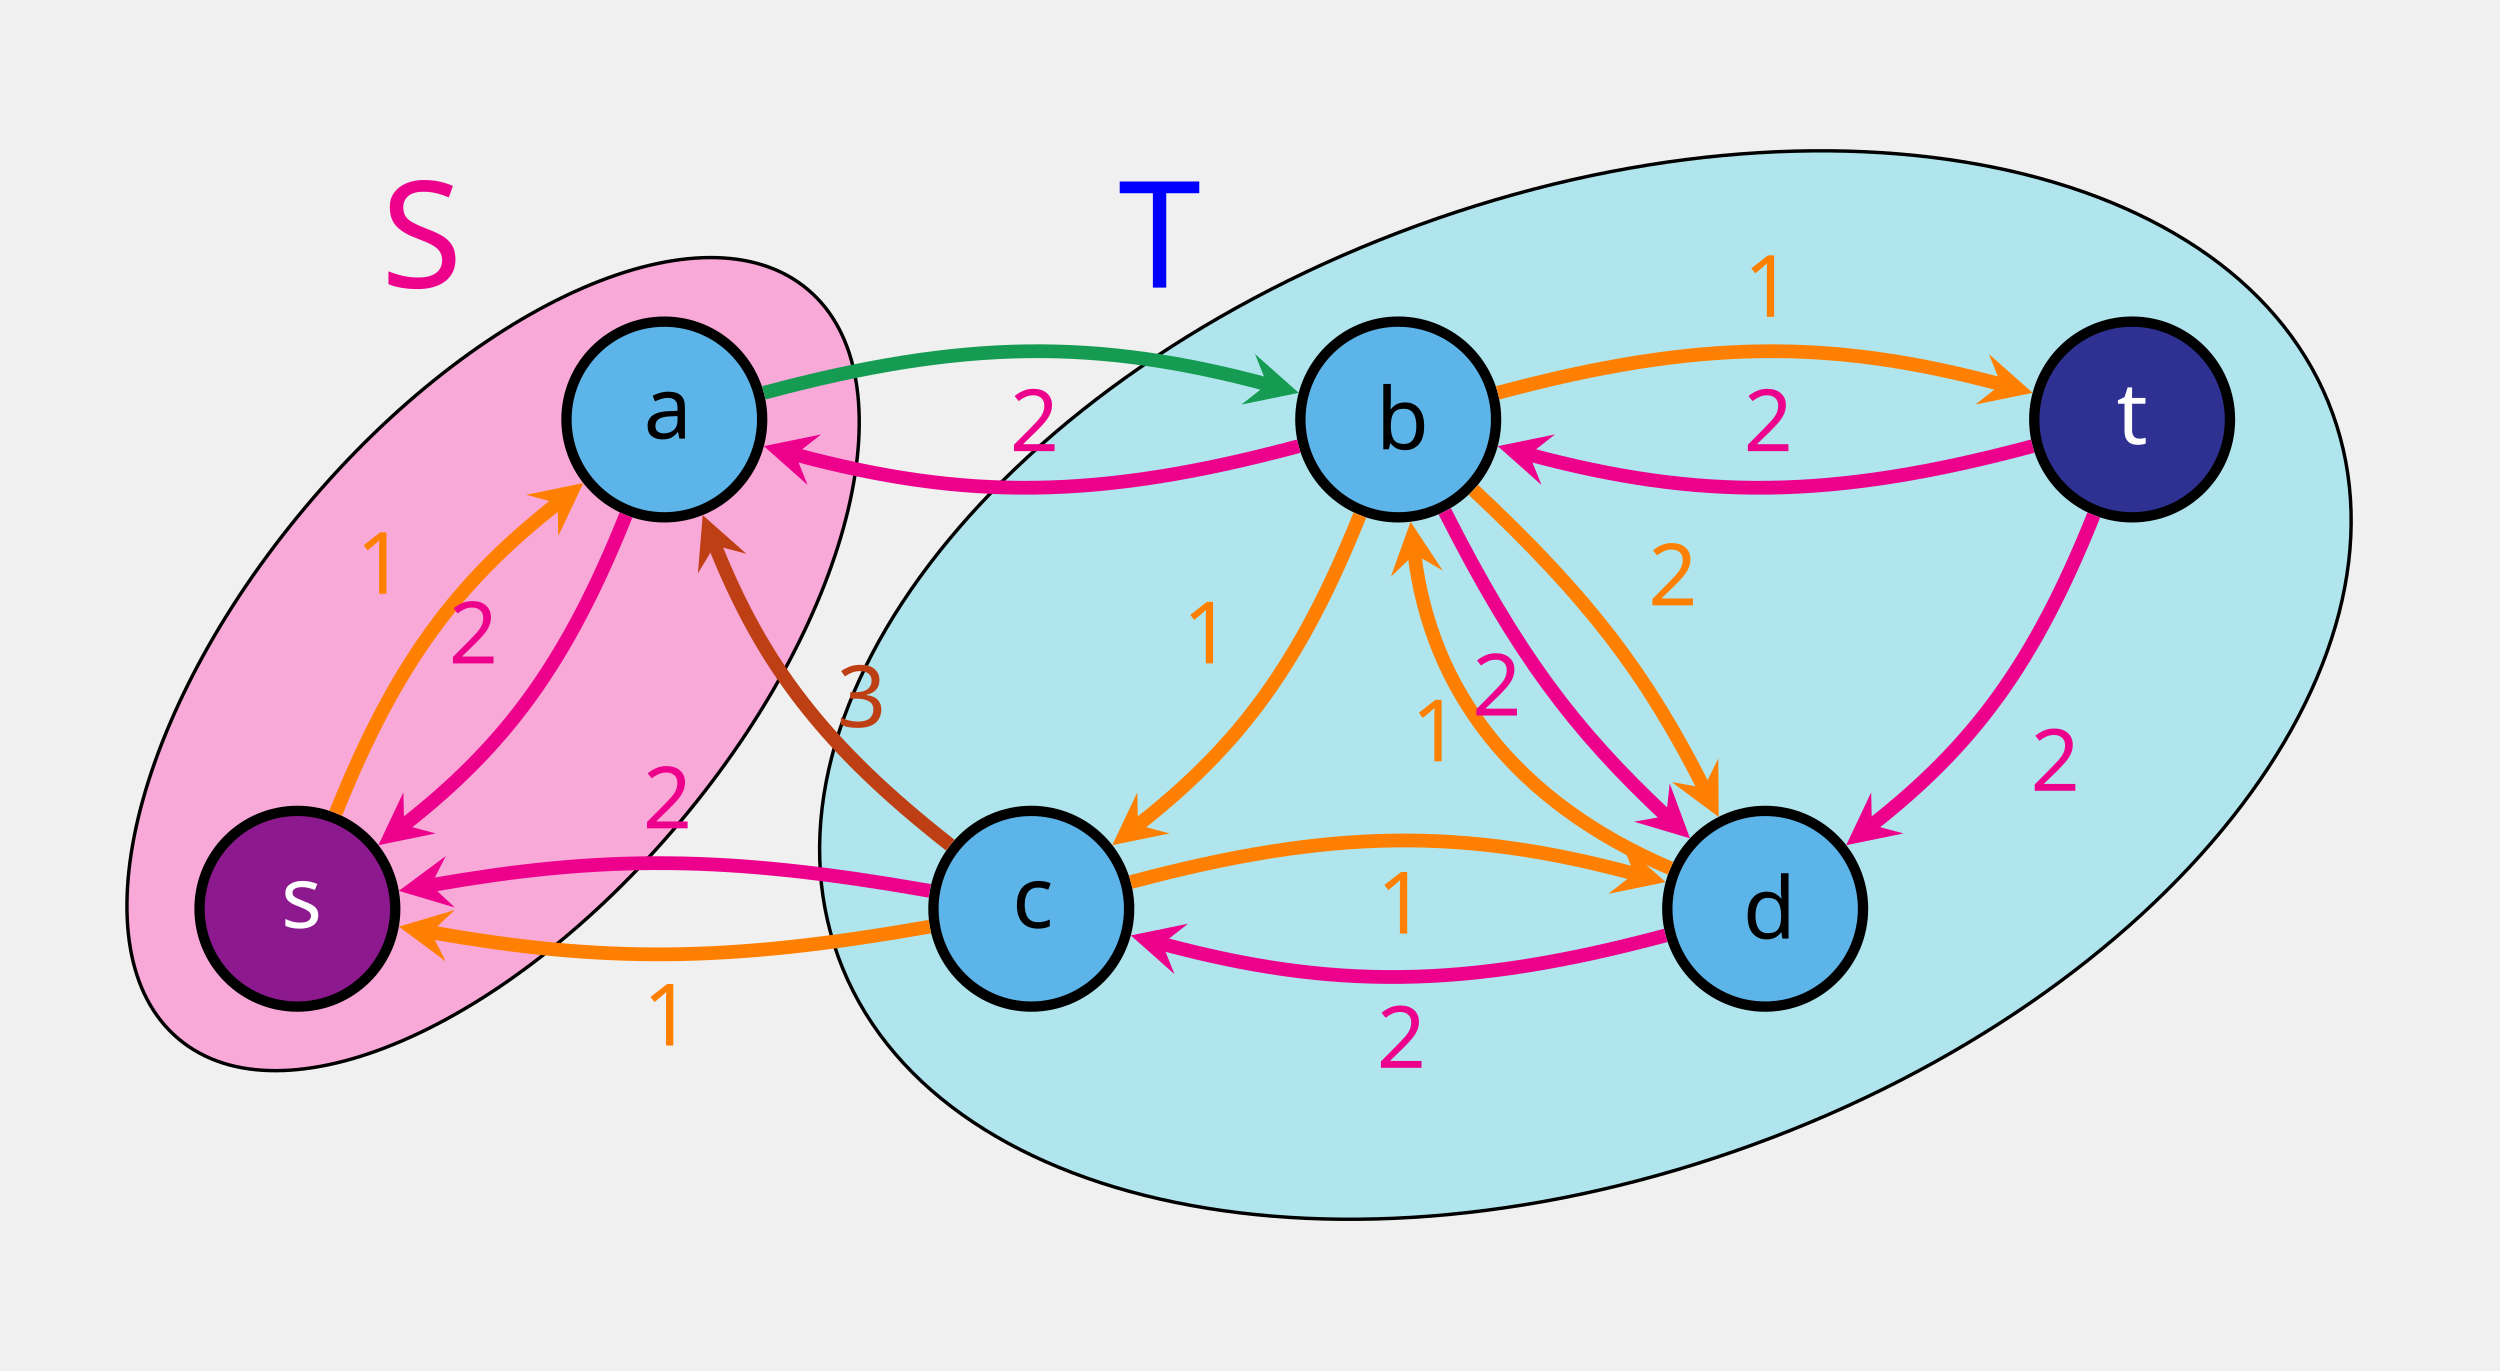
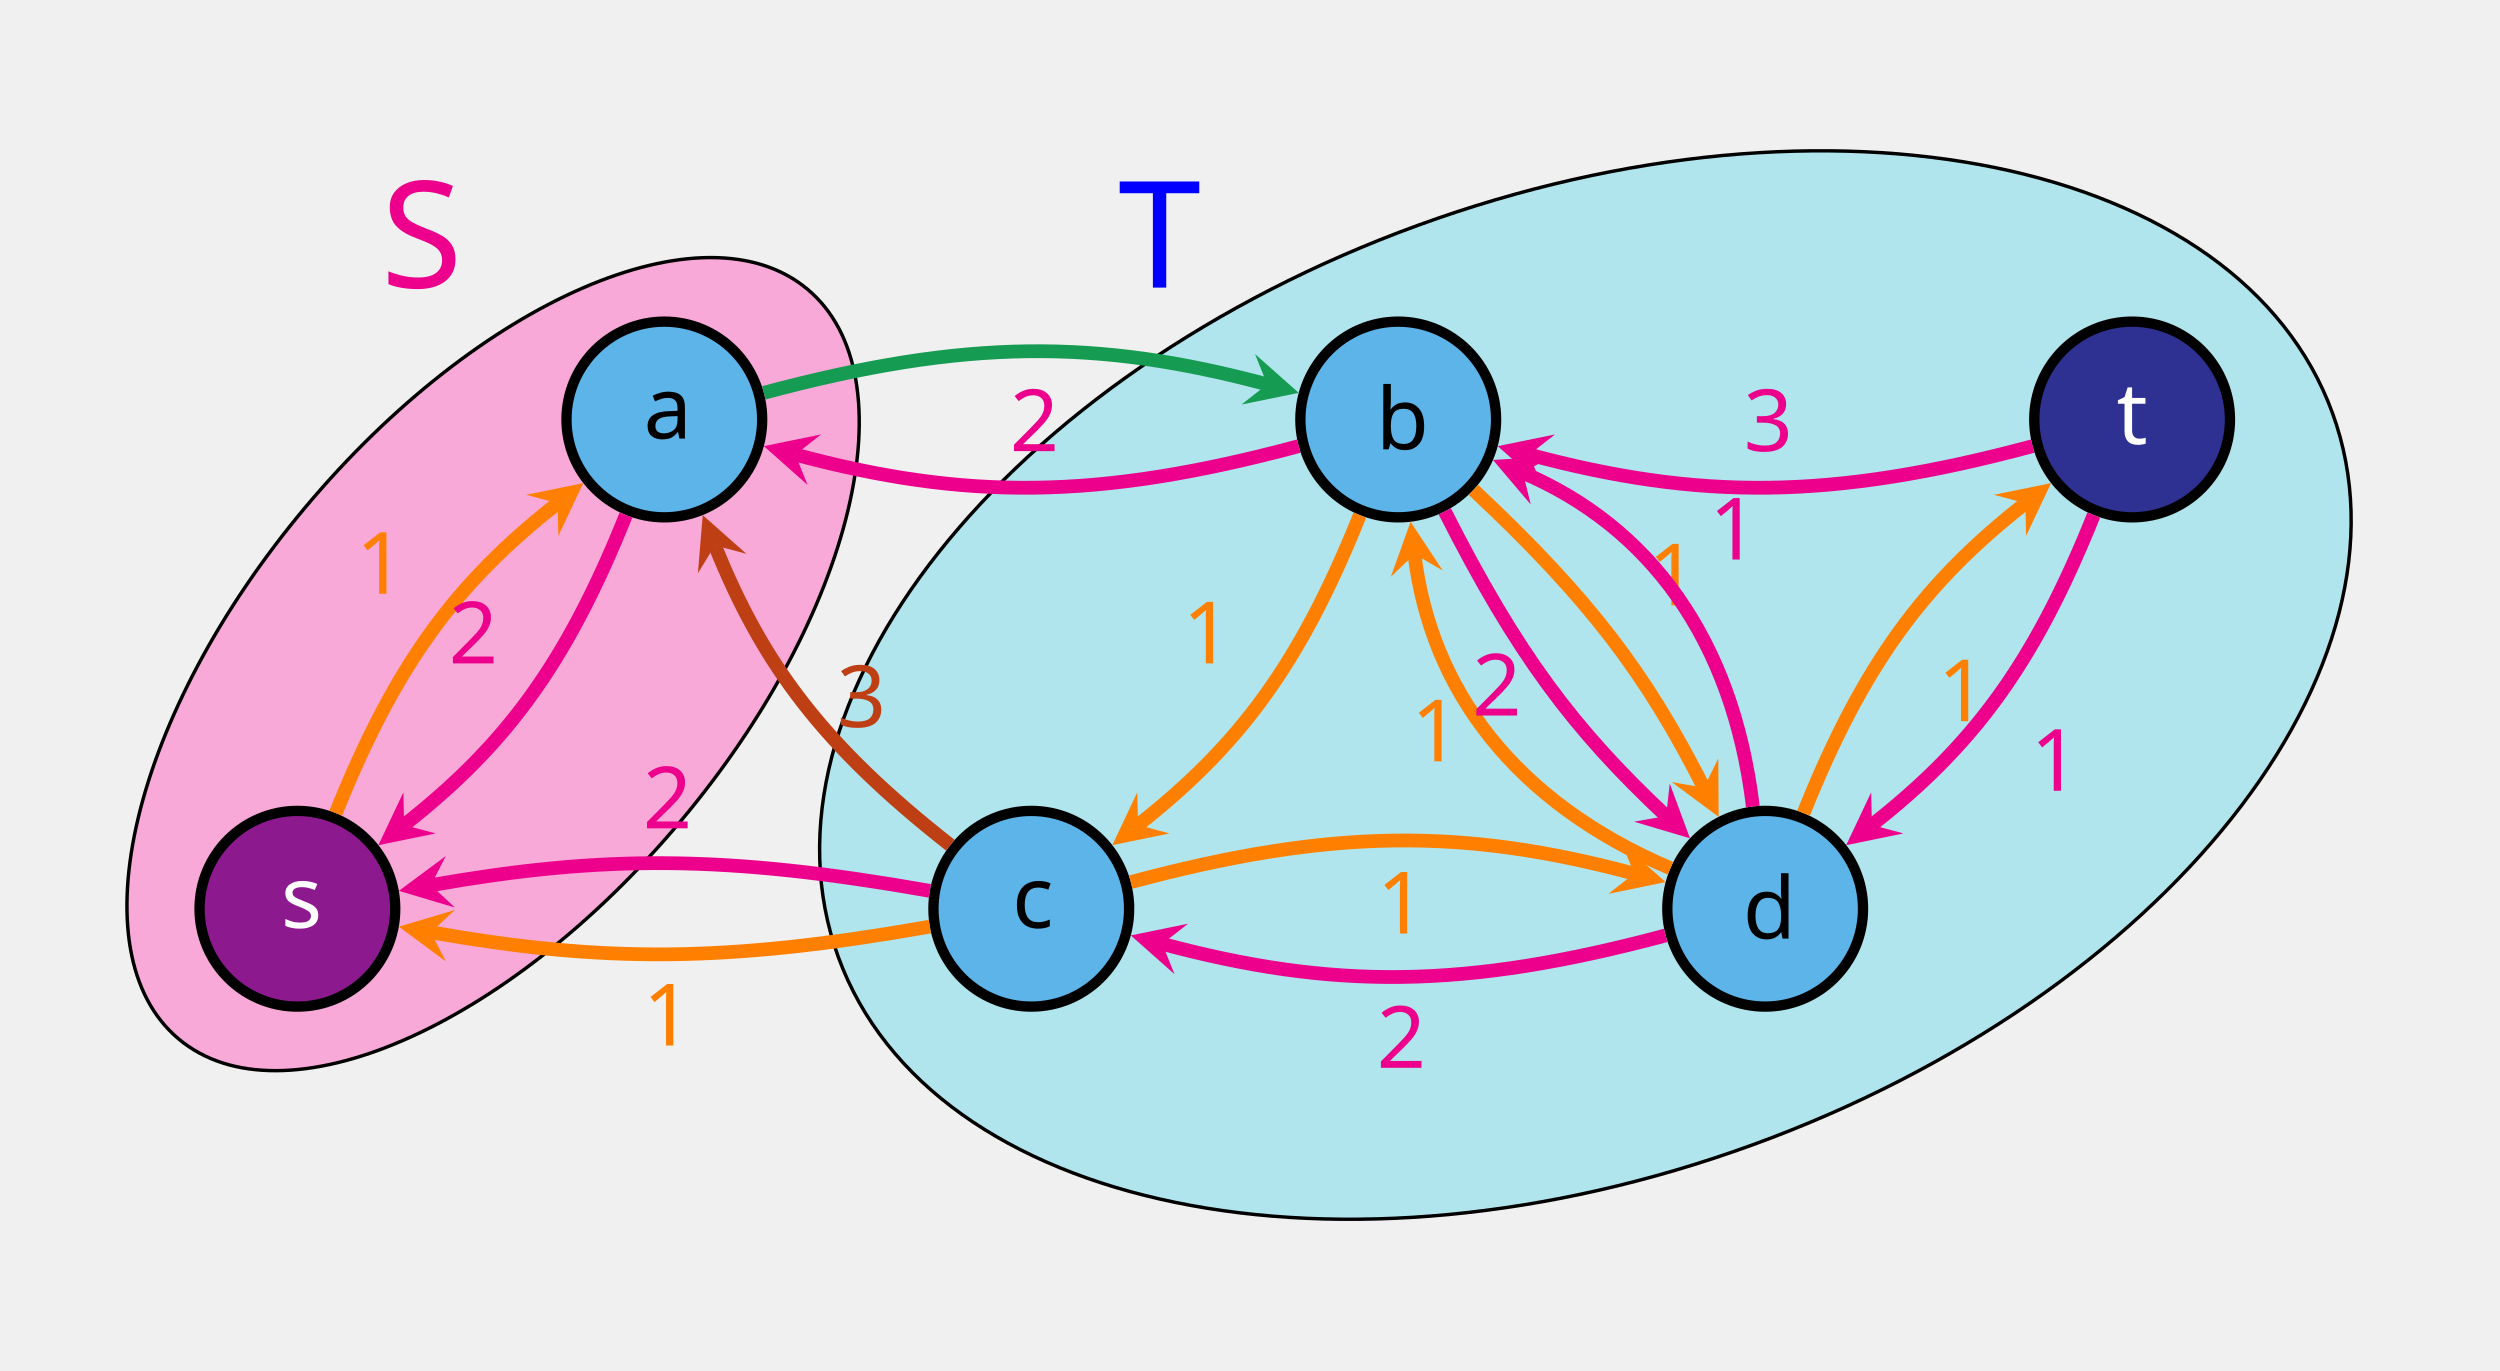
<svg xmlns="http://www.w3.org/2000/svg" version="1.1" id="svg2" width="386.252" height="211.679" viewBox="0 0 386.252 211.679">
  <defs id="defs6" />
  <g id="g8" transform="matrix(1.333333,0,0,-1.333333,0,211.6787)">
    <g id="g10" transform="translate(34.46,53.457)">
      <g id="g12">
        <g id="g14">
          <g id="g16">
            <path d="M 59.12,71.776 C 47.127,81.84 21.09,70.554 0.963,46.568 -19.164,22.582 -25.757,-5.019 -13.765,-15.083 -1.772,-25.146 24.265,-13.86 44.392,10.126 64.519,34.111 71.113,61.713 59.12,71.776 Z" style="fill:#f9a9d8;fill-opacity:1;fill-rule:nonzero;stroke:#000000;stroke-width:0.399;stroke-linecap:butt;stroke-linejoin:miter;stroke-miterlimit:10;stroke-dasharray:none;stroke-opacity:1" id="path18" />
          </g>
          <g id="g20">
            <path d="M 235.82,57.433 C 225.11,86.856 177.67,96.6 129.857,79.198 82.045,61.795 51.967,23.836 62.676,-5.587 c 10.709,-29.423 58.149,-39.168 105.962,-21.765 47.813,17.403 77.89,55.361 67.181,84.785 z" style="fill:#b0e5ed;fill-opacity:1;fill-rule:nonzero;stroke:#000000;stroke-width:0.399;stroke-linecap:butt;stroke-linejoin:miter;stroke-miterlimit:10;stroke-dasharray:none;stroke-opacity:1" id="path22" />
          </g>
          <g id="g24">
            <g id="g26" transform="translate(9.677,71.975)">
              <g id="g28">
                <g id="g30" transform="translate(-44.137,-125.432)">
                  <text xml:space="preserve" transform="matrix(1,0,0,-1,44.137,125.432)" style="font-variant:normal;font-weight:normal;font-size:17.215px;font-family:CMSS17;-inkscape-font-specification:CMSS17;writing-mode:lr-tb;fill:#ec008c;fill-opacity:1;fill-rule:nonzero;stroke:none" id="text34">
                    <tspan x="0" y="0" id="tspan32">S</tspan>
                  </text>
                  <g id="g36" transform="translate(44.137,125.432)" />
                </g>
              </g>
              <g id="g38" transform="translate(-9.677,-71.975)" />
            </g>
          </g>
          <g id="g40">
            <g id="g42" transform="translate(95.116,71.975)">
              <g id="g44">
                <g id="g46" transform="translate(-129.576,-125.432)">
                  <text xml:space="preserve" transform="matrix(1,0,0,-1,129.576,125.432)" style="font-variant:normal;font-weight:normal;font-size:17.215px;font-family:CMSS17;-inkscape-font-specification:CMSS17;writing-mode:lr-tb;fill:#0000ff;fill-opacity:1;fill-rule:nonzero;stroke:none" id="text50">
                    <tspan x="0" y="0" id="tspan48">T</tspan>
                  </text>
                  <g id="g52" transform="translate(129.576,125.432)" />
                </g>
              </g>
              <g id="g54" transform="translate(-95.116,-71.975)" />
            </g>
          </g>
          <g id="g56">
            <g id="g58">
              <path d="m 53.859,56.694 c 0,6.262 -5.076,11.339 -11.339,11.339 -6.262,0 -11.339,-5.076 -11.339,-11.339 0,-6.262 5.076,-11.339 11.339,-11.339 6.262,0 11.339,5.076 11.339,11.339 z" style="fill:#5cb4e8;fill-opacity:1;fill-rule:nonzero;stroke:#000000;stroke-width:1.196;stroke-linecap:butt;stroke-linejoin:miter;stroke-miterlimit:10;stroke-dasharray:none;stroke-opacity:1" id="path60" />
            </g>
            <g id="g62" transform="translate(40.126,54.479)">
              <g id="g64">
                <g id="g66" transform="translate(-74.586,-107.936)">
                  <text xml:space="preserve" transform="matrix(1,0,0,-1,74.586,107.936)" style="font-variant:normal;font-weight:normal;font-size:9.963px;font-family:CMSS10;-inkscape-font-specification:CMSS10;writing-mode:lr-tb;fill:#000000;fill-opacity:1;fill-rule:nonzero;stroke:none" id="text70">
                    <tspan x="0" y="0" id="tspan68">a</tspan>
                  </text>
                  <g id="g72" transform="translate(74.586,107.936)" />
                </g>
              </g>
              <g id="g74" transform="translate(-40.126,-54.479)" />
            </g>
          </g>
          <g id="g76">
            <g id="g78">
              <path d="m 138.899,56.694 c 0,6.262 -5.076,11.339 -11.339,11.339 -6.262,0 -11.339,-5.076 -11.339,-11.339 0,-6.262 5.076,-11.339 11.339,-11.339 6.262,0 11.339,5.076 11.339,11.339 z" style="fill:#5cb4e8;fill-opacity:1;fill-rule:nonzero;stroke:#000000;stroke-width:1.196;stroke-linecap:butt;stroke-linejoin:miter;stroke-miterlimit:10;stroke-dasharray:none;stroke-opacity:1" id="path80" />
            </g>
            <g id="g82" transform="translate(124.986,53.234)">
              <g id="g84">
                <g id="g86" transform="translate(-159.446,-106.691)">
                  <text xml:space="preserve" transform="matrix(1,0,0,-1,159.446,106.691)" style="font-variant:normal;font-weight:normal;font-size:9.963px;font-family:CMSS10;-inkscape-font-specification:CMSS10;writing-mode:lr-tb;fill:#000000;fill-opacity:1;fill-rule:nonzero;stroke:none" id="text90">
                    <tspan x="0" y="0" id="tspan88">b</tspan>
                  </text>
                  <g id="g92" transform="translate(159.446,106.691)" />
                </g>
              </g>
              <g id="g94" transform="translate(-124.986,-53.234)" />
            </g>
          </g>
          <g id="g96">
            <g id="g98">
              <path d="m 223.94,56.694 c 0,6.262 -5.076,11.339 -11.339,11.339 -6.262,0 -11.339,-5.076 -11.339,-11.339 0,-6.262 5.076,-11.339 11.339,-11.339 6.262,0 11.339,5.076 11.339,11.339 z" style="fill:#2e3192;fill-opacity:1;fill-rule:nonzero;stroke:#000000;stroke-width:1.196;stroke-linecap:butt;stroke-linejoin:miter;stroke-miterlimit:10;stroke-dasharray:none;stroke-opacity:1" id="path100" />
            </g>
            <g id="g102" transform="translate(210.8,53.846)">
              <g id="g104">
                <g id="g106" transform="translate(-245.26,-107.303)">
                  <text xml:space="preserve" transform="matrix(1,0,0,-1,245.26,107.303)" style="font-variant:normal;font-weight:normal;font-size:9.963px;font-family:CMSS10;-inkscape-font-specification:CMSS10;writing-mode:lr-tb;fill:#ffffff;fill-opacity:1;fill-rule:nonzero;stroke:none" id="text110">
                    <tspan x="0" y="0" id="tspan108">t</tspan>
                  </text>
                  <g id="g112" transform="translate(245.26,107.303)" />
                </g>
              </g>
              <g id="g114" transform="translate(-210.8,-53.846)" />
            </g>
          </g>
          <g id="g116">
            <g id="g118">
              <path d="M 11.339,0 C 11.339,6.262 6.262,11.339 0,11.339 -6.262,11.339 -11.339,6.262 -11.339,0 c 0,-6.262 5.076,-11.339 11.339,-11.339 6.262,0 11.339,5.076 11.339,11.339 z" style="fill:#8d198f;fill-opacity:1;fill-rule:nonzero;stroke:#000000;stroke-width:1.196;stroke-linecap:butt;stroke-linejoin:miter;stroke-miterlimit:10;stroke-dasharray:none;stroke-opacity:1" id="path120" />
            </g>
            <g id="g122" transform="translate(-1.909,-2.214)">
              <g id="g124">
                <g id="g126" transform="translate(-32.551,-51.243)">
                  <text xml:space="preserve" transform="matrix(1,0,0,-1,32.551,51.243)" style="font-variant:normal;font-weight:normal;font-size:9.963px;font-family:CMSS10;-inkscape-font-specification:CMSS10;writing-mode:lr-tb;fill:#ffffff;fill-opacity:1;fill-rule:nonzero;stroke:none" id="text130">
                    <tspan x="0" y="0" id="tspan128">s</tspan>
                  </text>
                  <g id="g132" transform="translate(32.551,51.243)" />
                </g>
              </g>
              <g id="g134" transform="translate(1.909,2.214)" />
            </g>
          </g>
          <g id="g136">
            <g id="g138">
              <path d="m 96.379,0 c 0,6.262 -5.076,11.339 -11.339,11.339 C 78.778,11.339 73.702,6.262 73.702,0 c 0,-6.262 5.076,-11.339 11.339,-11.339 6.262,0 11.339,5.076 11.339,11.339 z" style="fill:#5cb4e8;fill-opacity:1;fill-rule:nonzero;stroke:#000000;stroke-width:1.196;stroke-linecap:butt;stroke-linejoin:miter;stroke-miterlimit:10;stroke-dasharray:none;stroke-opacity:1" id="path140" />
            </g>
            <g id="g142" transform="translate(82.826,-2.214)">
              <g id="g144">
                <g id="g146" transform="translate(-117.286,-51.243)">
                  <text xml:space="preserve" transform="matrix(1,0,0,-1,117.286,51.243)" style="font-variant:normal;font-weight:normal;font-size:9.963px;font-family:CMSS10;-inkscape-font-specification:CMSS10;writing-mode:lr-tb;fill:#000000;fill-opacity:1;fill-rule:nonzero;stroke:none" id="text150">
                    <tspan x="0" y="0" id="tspan148">c</tspan>
                  </text>
                  <g id="g152" transform="translate(117.286,51.243)" />
                </g>
              </g>
              <g id="g154" transform="translate(-82.826,2.214)" />
            </g>
          </g>
          <g id="g156">
            <g id="g158">
              <path d="m 181.42,0 c 0,6.262 -5.076,11.339 -11.339,11.339 -6.262,0 -11.339,-5.076 -11.339,-11.339 0,-6.262 5.076,-11.339 11.339,-11.339 6.262,0 11.339,5.076 11.339,11.339 z" style="fill:#5cb4e8;fill-opacity:1;fill-rule:nonzero;stroke:#000000;stroke-width:1.196;stroke-linecap:butt;stroke-linejoin:miter;stroke-miterlimit:10;stroke-dasharray:none;stroke-opacity:1" id="path160" />
            </g>
            <g id="g162" transform="translate(167.505,-3.459)">
              <g id="g164">
                <g id="g166" transform="translate(-201.965,-49.998)">
                  <text xml:space="preserve" transform="matrix(1,0,0,-1,201.965,49.998)" style="font-variant:normal;font-weight:normal;font-size:9.963px;font-family:CMSS10;-inkscape-font-specification:CMSS10;writing-mode:lr-tb;fill:#000000;fill-opacity:1;fill-rule:nonzero;stroke:none" id="text170">
                    <tspan x="0" y="0" id="tspan168">d</tspan>
                  </text>
                  <g id="g172" transform="translate(201.965,49.998)" />
                </g>
              </g>
              <g id="g174" transform="translate(-167.505,3.459)" />
            </g>
          </g>
          <g id="g176">
            <g id="g178">
              <g id="g180">
                <path d="M 4.446,11.077 C 11.411,28.429 18.423,37.779 30.153,46.986" style="fill:none;stroke:#ff8000;stroke-width:1.594;stroke-linecap:butt;stroke-linejoin:miter;stroke-miterlimit:10;stroke-dasharray:none;stroke-opacity:1" id="path182" />
                <g id="g184" transform="matrix(0.78659,0.6174,-0.6174,0.78659,30.1534,46.98647)">
                  <g id="g186">
                    <path d="M 3.786,0 -2.271,3.029 0,0 -2.271,-3.029" style="fill:#ff8000;fill-opacity:1;fill-rule:nonzero;stroke:none" id="path188" />
                  </g>
                </g>
                <g id="g190">
                  <g id="g192" transform="translate(6.786,36.495)">
                    <g id="g194">
                      <g id="g196" transform="translate(-41.246,-89.952)">
                        <text xml:space="preserve" transform="matrix(1,0,0,-1,41.246,89.952)" style="font-variant:normal;font-weight:normal;font-size:9.963px;font-family:CMSS10;-inkscape-font-specification:CMSS10;writing-mode:lr-tb;fill:#ff8000;fill-opacity:1;fill-rule:nonzero;stroke:none" id="text200">
                          <tspan x="0" y="0" id="tspan198">1</tspan>
                        </text>
                        <g id="g202" transform="translate(41.246,89.952)" />
                      </g>
                    </g>
                    <g id="g204" transform="translate(-6.786,-36.495)" />
                  </g>
                </g>
              </g>
            </g>
            <g id="g206">
              <g id="g208">
                <path d="M 10.337,5.968 C 32.075,18.518 52.965,18.518 71.425,7.861" style="fill:none;stroke:#ff8000;stroke-width:1.594;stroke-linecap:butt;stroke-linejoin:miter;stroke-miterlimit:10;stroke-dasharray:none;stroke-opacity:0" id="path210" />
                <g id="g212" transform="matrix(0.86601,-0.49998,0.49998,0.86601,71.42473,7.86089)">
                  <g id="g214">
                    <path d="M 3.786,0 -2.271,3.029 0,0 -2.271,-3.029" style="fill:#ff8000;fill-opacity:0;fill-rule:nonzero;stroke:none" id="path216" />
                  </g>
                </g>
                <g id="g218">
                  <g id="g220" transform="translate(42.52,19.498)">
                    <g id="g222" />
                    <g id="g224" transform="translate(-42.52,-19.498)" />
                  </g>
                </g>
              </g>
            </g>
            <g id="g226">
              <g id="g228">
                <path d="M 73.285,-2.073 C 49.655,-6.239 35.386,-6.239 15.483,-2.73" style="fill:none;stroke:#ff8000;stroke-width:1.594;stroke-linecap:butt;stroke-linejoin:miter;stroke-miterlimit:10;stroke-dasharray:none;stroke-opacity:1" id="path230" />
                <g id="g232" transform="matrix(-0.9848,0.17363,-0.17363,-0.9848,15.48332,-2.72984)">
                  <g id="g234">
                    <path d="M 3.786,0 -2.271,3.029 0,0 -2.271,-3.029" style="fill:#ff8000;fill-opacity:1;fill-rule:nonzero;stroke:none" id="path236" />
                  </g>
                </g>
                <g id="g238">
                  <g id="g240" transform="translate(40.029,-15.846)">
                    <g id="g242">
                      <g id="g244" transform="translate(-74.489,-37.611)">
                        <text xml:space="preserve" transform="matrix(1,0,0,-1,74.489,37.611)" style="font-variant:normal;font-weight:normal;font-size:9.963px;font-family:CMSS10;-inkscape-font-specification:CMSS10;writing-mode:lr-tb;fill:#ff8000;fill-opacity:1;fill-rule:nonzero;stroke:none" id="text248">
                          <tspan x="0" y="0" id="tspan246">1</tspan>
                        </text>
                        <g id="g250" transform="translate(74.489,37.611)" />
                      </g>
                    </g>
                    <g id="g252" transform="translate(-40.029,15.846)" />
                  </g>
                </g>
              </g>
            </g>
            <g id="g254">
              <g id="g256">
                <path d="M 75.651,7.37 C 60.943,18.915 53.931,28.264 48.376,42.103" style="fill:none;stroke:#bf3f15;stroke-width:1.594;stroke-linecap:butt;stroke-linejoin:miter;stroke-miterlimit:10;stroke-dasharray:none;stroke-opacity:1" id="path258" />
                <g id="g260" transform="matrix(-0.3725,0.928,-0.928,-0.3725,48.37636,42.10324)">
                  <g id="g262">
                    <path d="M 3.786,0 -2.271,3.029 0,0 -2.271,-3.029" style="fill:#bf3f15;fill-opacity:1;fill-rule:nonzero;stroke:none" id="path264" />
                  </g>
                </g>
                <g id="g266">
                  <g id="g268" transform="translate(62.522,21.05)">
                    <g id="g270">
                      <g id="g272" transform="translate(-96.982,-74.507)">
                        <text xml:space="preserve" transform="matrix(1,0,0,-1,96.982,74.507)" style="font-variant:normal;font-weight:normal;font-size:9.963px;font-family:CMSS10;-inkscape-font-specification:CMSS10;writing-mode:lr-tb;fill:#bf3f15;fill-opacity:1;fill-rule:nonzero;stroke:none" id="text276">
                          <tspan x="0" y="0" id="tspan274">3</tspan>
                        </text>
                        <g id="g278" transform="translate(96.982,74.507)" />
                      </g>
                    </g>
                    <g id="g280" transform="translate(-62.522,-21.05)" />
                  </g>
                </g>
              </g>
            </g>
            <g id="g282">
              <g id="g284">
                <path d="m 54.05,59.783 c 23.347,6.256 38.634,6.256 58.324,0.98" style="fill:none;stroke:#159b52;stroke-width:1.594;stroke-linecap:butt;stroke-linejoin:miter;stroke-miterlimit:10;stroke-dasharray:none;stroke-opacity:1" id="path286" />
                <g id="g288" transform="matrix(0.96593,-0.25879,0.25879,0.96593,112.374,60.76237)">
                  <g id="g290">
                    <path d="M 3.786,0 -2.271,3.029 0,0 -2.271,-3.029" style="fill:#159b52;fill-opacity:1;fill-rule:nonzero;stroke:none" id="path292" />
                  </g>
                </g>
                <g id="g294">
                  <g id="g296" transform="translate(85.04,68.591)">
                    <g id="g298" />
                    <g id="g300" transform="translate(-85.04,-68.591)" />
                  </g>
                </g>
              </g>
            </g>
            <g id="g302">
              <g id="g304">
                <path d="M 123.115,45.616 C 116.15,28.264 109.137,18.915 97.407,9.707" style="fill:none;stroke:#ff8000;stroke-width:1.594;stroke-linecap:butt;stroke-linejoin:miter;stroke-miterlimit:10;stroke-dasharray:none;stroke-opacity:1" id="path306" />
                <g id="g308" transform="matrix(-0.78659,-0.6174,0.6174,-0.78659,97.40723,9.70714)">
                  <g id="g310">
                    <path d="M 3.786,0 -2.271,3.029 0,0 -2.271,-3.029" style="fill:#ff8000;fill-opacity:1;fill-rule:nonzero;stroke:none" id="path312" />
                  </g>
                </g>
                <g id="g314">
                  <g id="g316" transform="translate(102.576,28.433)">
                    <g id="g318">
                      <g id="g320" transform="translate(-137.036,-81.89)">
                        <text xml:space="preserve" transform="matrix(1,0,0,-1,137.036,81.89)" style="font-variant:normal;font-weight:normal;font-size:9.963px;font-family:CMSS10;-inkscape-font-specification:CMSS10;writing-mode:lr-tb;fill:#ff8000;fill-opacity:1;fill-rule:nonzero;stroke:none" id="text324">
                          <tspan x="0" y="0" id="tspan322">1</tspan>
                        </text>
                        <g id="g326" transform="translate(137.036,81.89)" />
                      </g>
                    </g>
                    <g id="g328" transform="translate(-102.576,-28.433)" />
                  </g>
                </g>
              </g>
            </g>
            <g id="g330">
              <g id="g332">
                <path d="m 96.57,3.089 c 23.347,6.256 38.634,6.256 58.324,0.98" style="fill:none;stroke:#ff8000;stroke-width:1.594;stroke-linecap:butt;stroke-linejoin:miter;stroke-miterlimit:10;stroke-dasharray:none;stroke-opacity:1" id="path334" />
                <g id="g336" transform="matrix(0.96593,-0.25879,0.25879,0.96593,154.8943,4.06876)">
                  <g id="g338">
                    <path d="M 3.786,0 -2.271,3.029 0,0 -2.271,-3.029" style="fill:#ff8000;fill-opacity:1;fill-rule:nonzero;stroke:none" id="path340" />
                  </g>
                </g>
                <g id="g342">
                  <g id="g344" transform="translate(125.069,-2.868)">
                    <g id="g346">
                      <g id="g348" transform="translate(-159.529,-50.589)">
                        <text xml:space="preserve" transform="matrix(1,0,0,-1,159.529,50.589)" style="font-variant:normal;font-weight:normal;font-size:9.963px;font-family:CMSS10;-inkscape-font-specification:CMSS10;writing-mode:lr-tb;fill:#ff8000;fill-opacity:1;fill-rule:nonzero;stroke:none" id="text352">
                          <tspan x="0" y="0" id="tspan350">1</tspan>
                        </text>
                        <g id="g354" transform="translate(159.529,50.589)" />
                      </g>
                    </g>
                    <g id="g356" transform="translate(-125.069,2.868)" />
                  </g>
                </g>
              </g>
            </g>
            <g id="g358">
              <g id="g360">
                <path d="m 159.104,4.689 c -18.053,7.711 -27.768,20.665 -29.663,36.396" style="fill:none;stroke:#ff8000;stroke-width:1.594;stroke-linecap:butt;stroke-linejoin:miter;stroke-miterlimit:10;stroke-dasharray:none;stroke-opacity:1" id="path362" />
                <g id="g364" transform="matrix(-0.1196,0.9928,-0.9928,-0.1196,129.441,41.08455)">
                  <g id="g366">
                    <path d="M 3.786,0 -2.271,3.029 0,0 -2.271,-3.029" style="fill:#ff8000;fill-opacity:1;fill-rule:nonzero;stroke:none" id="path368" />
                  </g>
                </g>
                <g id="g370">
                  <g id="g372" transform="translate(129.057,17.083)">
                    <g id="g374">
                      <g id="g376" transform="translate(-163.517,-70.54)">
                        <text xml:space="preserve" transform="matrix(1,0,0,-1,163.517,70.54)" style="font-variant:normal;font-weight:normal;font-size:9.963px;font-family:CMSS10;-inkscape-font-specification:CMSS10;writing-mode:lr-tb;fill:#ff8000;fill-opacity:1;fill-rule:nonzero;stroke:none" id="text380">
                          <tspan x="0" y="0" id="tspan378">1</tspan>
                        </text>
                        <g id="g382" transform="translate(163.517,70.54)" />
                      </g>
                    </g>
                    <g id="g384" transform="translate(-129.057,-17.083)" />
                  </g>
                </g>
              </g>
            </g>
            <g id="g386">
              <g id="g388">
                <path d="M 136.271,48.533 C 149.789,35.871 156.315,27.169 162.975,14.024" style="fill:none;stroke:#ff8000;stroke-width:1.594;stroke-linecap:butt;stroke-linejoin:miter;stroke-miterlimit:10;stroke-dasharray:none;stroke-opacity:1" id="path390" />
                <g id="g392" transform="matrix(0.45197,-0.892,0.892,0.45197,162.9751,14.02425)">
                  <g id="g394">
                    <path d="M 3.786,0 -2.271,3.029 0,0 -2.271,-3.029" style="fill:#ff8000;fill-opacity:1;fill-rule:nonzero;stroke:none" id="path396" />
                  </g>
                </g>
                <g id="g398">
                  <g id="g400" transform="translate(156.524,35.155)">
                    <g id="g402">
                      <g id="g404" transform="translate(-190.984,-88.612)">
                        <text xml:space="preserve" transform="matrix(1,0,0,-1,190.984,88.612)" style="font-variant:normal;font-weight:normal;font-size:9.963px;font-family:CMSS10;-inkscape-font-specification:CMSS10;writing-mode:lr-tb;fill:#ff8000;fill-opacity:1;fill-rule:nonzero;stroke:none" id="text408">
-                           <tspan x="0" y="0" id="tspan406">2</tspan>
+                           <tspan x="0" y="0" id="tspan406">1</tspan>
                        </text>
                        <g id="g410" transform="translate(190.984,88.612)" />
                      </g>
                    </g>
                    <g id="g412" transform="translate(-156.524,-35.155)" />
                  </g>
                </g>
              </g>
            </g>
            <g id="g414">
              <g id="g416">
-                 <path d="m 139.09,59.783 c 23.347,6.256 38.634,6.256 58.324,0.98" style="fill:none;stroke:#ff8000;stroke-width:1.594;stroke-linecap:butt;stroke-linejoin:miter;stroke-miterlimit:10;stroke-dasharray:none;stroke-opacity:1" id="path418" />
+                 <path d="m 139.09,59.783 c 23.347,6.256 38.634,6.256 58.324,0.98" style="fill:none;stroke:#ff8000;stroke-width:1.594;stroke-linecap:butt;stroke-linejoin:miter;stroke-miterlimit:10;stroke-dasharray:none;stroke-opacity:0" id="path418" />
                <g id="g420" transform="matrix(0.96593,-0.25879,0.25879,0.96593,197.4145,60.76237)">
                  <g id="g422">
-                     <path d="M 3.786,0 -2.271,3.029 0,0 -2.271,-3.029" style="fill:#ff8000;fill-opacity:1;fill-rule:nonzero;stroke:none" id="path424" />
+                     <path d="M 3.786,0 -2.271,3.029 0,0 -2.271,-3.029" style="fill:#ff8000;fill-opacity:0;fill-rule:nonzero;stroke:none" id="path424" />
                  </g>
                </g>
                <g id="g426">
-                   <g id="g428" transform="translate(167.588,68.591)">
-                     <g id="g430">
-                       <g id="g432" transform="translate(-202.048,-122.048)">
-                         <text xml:space="preserve" transform="matrix(1,0,0,-1,202.048,122.048)" style="font-variant:normal;font-weight:normal;font-size:9.963px;font-family:CMSS10;-inkscape-font-specification:CMSS10;writing-mode:lr-tb;fill:#ff8000;fill-opacity:1;fill-rule:nonzero;stroke:none" id="text436">
-                           <tspan x="0" y="0" id="tspan434">1</tspan>
-                         </text>
-                         <g id="g438" transform="translate(202.048,122.048)" />
-                       </g>
-                     </g>
-                     <g id="g440" transform="translate(-167.588,-68.591)" />
-                   </g>
-                 </g>
-               </g>
-             </g>
-             <g id="g442">
-               <g id="g444">
-                 <path d="m 174.527,11.077 c 6.965,17.352 13.977,26.702 25.707,35.909" style="fill:none;stroke:#ff8000;stroke-width:1.594;stroke-linecap:butt;stroke-linejoin:miter;stroke-miterlimit:10;stroke-dasharray:none;stroke-opacity:0" id="path446" />
-                 <g id="g448" transform="matrix(0.78659,0.6174,-0.6174,0.78659,200.2343,46.98647)">
-                   <g id="g450">
-                     <path d="M 3.786,0 -2.271,3.029 0,0 -2.271,-3.029" style="fill:#ff8000;fill-opacity:0;fill-rule:nonzero;stroke:none" id="path452" />
-                   </g>
-                 </g>
-                 <g id="g454">
-                   <g id="g456" transform="translate(190.081,28.26)">
-                     <g id="g458" />
-                     <g id="g460" transform="translate(-190.081,-28.26)" />
+                   <g id="g428" transform="translate(170.079,68.591)">
+                     <g id="g430" />
+                     <g id="g432" transform="translate(-170.079,-68.591)" />
+                   </g>
+                 </g>
+               </g>
+             </g>
+             <g id="g434">
+               <g id="g436">
+                 <path d="m 174.527,11.077 c 6.965,17.352 13.977,26.702 25.707,35.909" style="fill:none;stroke:#ff8000;stroke-width:1.594;stroke-linecap:butt;stroke-linejoin:miter;stroke-miterlimit:10;stroke-dasharray:none;stroke-opacity:1" id="path438" />
+                 <g id="g440" transform="matrix(0.78659,0.6174,-0.6174,0.78659,200.2343,46.98647)">
+                   <g id="g442">
+                     <path d="M 3.786,0 -2.271,3.029 0,0 -2.271,-3.029" style="fill:#ff8000;fill-opacity:1;fill-rule:nonzero;stroke:none" id="path444" />
+                   </g>
+                 </g>
+                 <g id="g446">
+                   <g id="g448" transform="translate(190.081,21.729)">
+                     <g id="g450">
+                       <g id="g452" transform="translate(-224.541,-75.186)">
+                         <text xml:space="preserve" transform="matrix(1,0,0,-1,224.541,75.186)" style="font-variant:normal;font-weight:normal;font-size:9.963px;font-family:CMSS10;-inkscape-font-specification:CMSS10;writing-mode:lr-tb;fill:#ff8000;fill-opacity:1;fill-rule:nonzero;stroke:none" id="text456">
+                           <tspan x="0" y="0" id="tspan454">1</tspan>
+                         </text>
+                         <g id="g458" transform="translate(224.541,75.186)" />
+                       </g>
+                     </g>
+                     <g id="g460" transform="translate(-190.081,-21.729)" />
                  </g>
                </g>
              </g>
            </g>
          </g>
          <g id="g462">
            <g id="g464">
              <g id="g466">
                <path d="M 38.074,45.616 C 31.109,28.264 24.097,18.915 12.367,9.707" style="fill:none;stroke:#ec008c;stroke-width:1.594;stroke-linecap:butt;stroke-linejoin:miter;stroke-miterlimit:10;stroke-dasharray:none;stroke-opacity:1" id="path468" />
                <g id="g470" transform="matrix(-0.78659,-0.6174,0.6174,-0.78659,12.3668,9.70714)">
                  <g id="g472">
                    <path d="M 3.786,0 -2.271,3.029 0,0 -2.271,-3.029" style="fill:#ec008c;fill-opacity:1;fill-rule:nonzero;stroke:none" id="path474" />
                  </g>
                </g>
                <g id="g476">
                  <g id="g478" transform="translate(17.536,28.433)">
                    <g id="g480">
                      <g id="g482" transform="translate(-51.996,-81.89)">
                        <text xml:space="preserve" transform="matrix(1,0,0,-1,51.996,81.89)" style="font-variant:normal;font-weight:normal;font-size:9.963px;font-family:CMSS10;-inkscape-font-specification:CMSS10;writing-mode:lr-tb;fill:#ec008c;fill-opacity:1;fill-rule:nonzero;stroke:none" id="text486">
                          <tspan x="0" y="0" id="tspan484">2</tspan>
                        </text>
                        <g id="g488" transform="translate(51.996,81.89)" />
                      </g>
                    </g>
                    <g id="g490" transform="translate(-17.536,-28.433)" />
                  </g>
                </g>
              </g>
            </g>
            <g id="g492">
              <g id="g494">
                <path d="M 73.285,2.073 C 49.655,6.239 35.386,6.239 15.483,2.73" style="fill:none;stroke:#ec008c;stroke-width:1.594;stroke-linecap:butt;stroke-linejoin:miter;stroke-miterlimit:10;stroke-dasharray:none;stroke-opacity:1" id="path496" />
                <g id="g498" transform="matrix(-0.9848,-0.17363,0.17363,-0.9848,15.48332,2.72984)">
                  <g id="g500">
                    <path d="M 3.786,0 -2.271,3.029 0,0 -2.271,-3.029" style="fill:#ec008c;fill-opacity:1;fill-rule:nonzero;stroke:none" id="path502" />
                  </g>
                </g>
                <g id="g504">
                  <g id="g506" transform="translate(40.029,9.315)">
                    <g id="g508">
                      <g id="g510" transform="translate(-74.489,-62.772)">
                        <text xml:space="preserve" transform="matrix(1,0,0,-1,74.489,62.772)" style="font-variant:normal;font-weight:normal;font-size:9.963px;font-family:CMSS10;-inkscape-font-specification:CMSS10;writing-mode:lr-tb;fill:#ec008c;fill-opacity:1;fill-rule:nonzero;stroke:none" id="text514">
                          <tspan x="0" y="0" id="tspan512">2</tspan>
                        </text>
                        <g id="g516" transform="translate(74.489,62.772)" />
                      </g>
                    </g>
                    <g id="g518" transform="translate(-40.029,-9.315)" />
                  </g>
                </g>
              </g>
            </g>
            <g id="g520">
              <g id="g522">
                <path d="M 10.337,-5.968 C 32.075,-18.518 52.965,-18.518 71.425,-7.861" style="fill:none;stroke:#ec008c;stroke-width:1.594;stroke-linecap:butt;stroke-linejoin:miter;stroke-miterlimit:10;stroke-dasharray:none;stroke-opacity:0" id="path524" />
                <g id="g526" transform="matrix(0.86601,0.49998,-0.49998,0.86601,71.42473,-7.86089)">
                  <g id="g528">
                    <path d="M 3.786,0 -2.271,3.029 0,0 -2.271,-3.029" style="fill:#ec008c;fill-opacity:0;fill-rule:nonzero;stroke:none" id="path530" />
                  </g>
                </g>
                <g id="g532">
                  <g id="g534" transform="translate(42.52,-19.498)">
                    <g id="g536" />
                    <g id="g538" transform="translate(-42.52,19.498)" />
                  </g>
                </g>
              </g>
            </g>
            <g id="g540">
              <g id="g542">
                <path d="M 51.909,49.324 C 66.617,37.779 73.629,28.429 79.184,14.59" style="fill:none;stroke:#ec008c;stroke-width:1.594;stroke-linecap:butt;stroke-linejoin:miter;stroke-miterlimit:10;stroke-dasharray:none;stroke-opacity:0" id="path544" />
                <g id="g546" transform="matrix(0.3725,-0.928,0.928,0.3725,79.18427,14.59036)">
                  <g id="g548">
                    <path d="M 3.786,0 -2.271,3.029 0,0 -2.271,-3.029" style="fill:#ec008c;fill-opacity:0;fill-rule:nonzero;stroke:none" id="path550" />
                  </g>
                </g>
                <g id="g552">
                  <g id="g554" transform="translate(73.272,32.378)">
                    <g id="g556" />
                    <g id="g558" transform="translate(-73.272,-32.378)" />
                  </g>
                </g>
              </g>
            </g>
            <g id="g560">
              <g id="g562">
                <path d="M 116.031,53.605 C 92.684,47.349 77.397,47.349 57.707,52.625" style="fill:none;stroke:#ec008c;stroke-width:1.594;stroke-linecap:butt;stroke-linejoin:miter;stroke-miterlimit:10;stroke-dasharray:none;stroke-opacity:1" id="path564" />
                <g id="g566" transform="matrix(-0.96593,0.25879,-0.25879,-0.96593,57.70679,52.62485)">
                  <g id="g568">
                    <path d="M 3.786,0 -2.271,3.029 0,0 -2.271,-3.029" style="fill:#ec008c;fill-opacity:1;fill-rule:nonzero;stroke:none" id="path570" />
                  </g>
                </g>
                <g id="g572">
                  <g id="g574" transform="translate(82.549,53.03)">
                    <g id="g576">
                      <g id="g578" transform="translate(-117.009,-106.487)">
                        <text xml:space="preserve" transform="matrix(1,0,0,-1,117.009,106.487)" style="font-variant:normal;font-weight:normal;font-size:9.963px;font-family:CMSS10;-inkscape-font-specification:CMSS10;writing-mode:lr-tb;fill:#ec008c;fill-opacity:1;fill-rule:nonzero;stroke:none" id="text582">
                          <tspan x="0" y="0" id="tspan580">2</tspan>
                        </text>
                        <g id="g584" transform="translate(117.009,106.487)" />
                      </g>
                    </g>
                    <g id="g586" transform="translate(-82.549,-53.03)" />
                  </g>
                </g>
              </g>
            </g>
            <g id="g588">
              <g id="g590">
                <path d="m 89.486,11.077 c 6.965,17.352 13.977,26.702 25.707,35.909" style="fill:none;stroke:#ec008c;stroke-width:1.594;stroke-linecap:butt;stroke-linejoin:miter;stroke-miterlimit:10;stroke-dasharray:none;stroke-opacity:0" id="path592" />
                <g id="g594" transform="matrix(0.78659,0.6174,-0.6174,0.78659,115.1938,46.98647)">
                  <g id="g596">
                    <path d="M 3.786,0 -2.271,3.029 0,0 -2.271,-3.029" style="fill:#ec008c;fill-opacity:0;fill-rule:nonzero;stroke:none" id="path598" />
                  </g>
                </g>
                <g id="g600">
                  <g id="g602" transform="translate(100.924,36.495)">
                    <g id="g604" />
                    <g id="g606" transform="translate(-100.924,-36.495)" />
                  </g>
                </g>
              </g>
            </g>
            <g id="g608">
              <g id="g610">
                <path d="M 158.551,-3.089 C 135.204,-9.345 119.917,-9.345 100.227,-4.069" style="fill:none;stroke:#ec008c;stroke-width:1.594;stroke-linecap:butt;stroke-linejoin:miter;stroke-miterlimit:10;stroke-dasharray:none;stroke-opacity:1" id="path612" />
                <g id="g614" transform="matrix(-0.96593,0.25879,-0.25879,-0.96593,100.227,-4.06876)">
                  <g id="g616">
                    <path d="M 3.786,0 -2.271,3.029 0,0 -2.271,-3.029" style="fill:#ec008c;fill-opacity:1;fill-rule:nonzero;stroke:none" id="path618" />
                  </g>
                </g>
                <g id="g620">
                  <g id="g622" transform="translate(125.069,-18.429)">
                    <g id="g624">
                      <g id="g626" transform="translate(-159.529,-35.028)">
                        <text xml:space="preserve" transform="matrix(1,0,0,-1,159.529,35.028)" style="font-variant:normal;font-weight:normal;font-size:9.963px;font-family:CMSS10;-inkscape-font-specification:CMSS10;writing-mode:lr-tb;fill:#ec008c;fill-opacity:1;fill-rule:nonzero;stroke:none" id="text630">
                          <tspan x="0" y="0" id="tspan628">2</tspan>
                        </text>
                        <g id="g632" transform="translate(159.529,35.028)" />
                      </g>
                    </g>
                    <g id="g634" transform="translate(-125.069,18.429)" />
                  </g>
                </g>
              </g>
            </g>
            <g id="g636">
              <g id="g638">
                <path d="M 132.955,46.046 C 141.327,29.524 147.853,20.823 158.607,10.748" style="fill:none;stroke:#ec008c;stroke-width:1.594;stroke-linecap:butt;stroke-linejoin:miter;stroke-miterlimit:10;stroke-dasharray:none;stroke-opacity:1" id="path640" />
                <g id="g642" transform="matrix(0.7298,-0.68362,0.68362,0.7298,158.6071,10.74832)">
                  <g id="g644">
                    <path d="M 3.786,0 -2.271,3.029 0,0 -2.271,-3.029" style="fill:#ec008c;fill-opacity:1;fill-rule:nonzero;stroke:none" id="path646" />
                  </g>
                </g>
                <g id="g648">
                  <g id="g650" transform="translate(136.132,22.39)">
                    <g id="g652">
                      <g id="g654" transform="translate(-170.592,-75.847)">
                        <text xml:space="preserve" transform="matrix(1,0,0,-1,170.592,75.847)" style="font-variant:normal;font-weight:normal;font-size:9.963px;font-family:CMSS10;-inkscape-font-specification:CMSS10;writing-mode:lr-tb;fill:#ec008c;fill-opacity:1;fill-rule:nonzero;stroke:none" id="text658">
                          <tspan x="0" y="0" id="tspan656">2</tspan>
                        </text>
                        <g id="g660" transform="translate(170.592,75.847)" />
                      </g>
                    </g>
                    <g id="g662" transform="translate(-136.132,-22.39)" />
                  </g>
                </g>
              </g>
            </g>
            <g id="g664">
              <g id="g666">
-                 <path d="m 168.653,11.85 c -2.348,19.49 -12.064,32.443 -26.635,38.668" style="fill:none;stroke:#ec008c;stroke-width:1.594;stroke-linecap:butt;stroke-linejoin:miter;stroke-miterlimit:10;stroke-dasharray:none;stroke-opacity:0" id="path668" />
+                 <path d="m 168.653,11.85 c -2.348,19.49 -12.064,32.443 -26.635,38.668" style="fill:none;stroke:#ec008c;stroke-width:1.594;stroke-linecap:butt;stroke-linejoin:miter;stroke-miterlimit:10;stroke-dasharray:none;stroke-opacity:1" id="path668" />
                <g id="g670" transform="matrix(-0.91959,0.39279,-0.39279,-0.91959,142.0185,50.51804)">
                  <g id="g672">
-                     <path d="M 3.786,0 -2.271,3.029 0,0 -2.271,-3.029" style="fill:#ec008c;fill-opacity:0;fill-rule:nonzero;stroke:none" id="path674" />
+                     <path d="M 3.786,0 -2.271,3.029 0,0 -2.271,-3.029" style="fill:#ec008c;fill-opacity:1;fill-rule:nonzero;stroke:none" id="path674" />
                  </g>
                </g>
                <g id="g676">
                  <g id="g678" transform="translate(163.6,40.462)">
-                     <g id="g680" />
-                     <g id="g682" transform="translate(-163.6,-40.462)" />
-                   </g>
-                 </g>
-               </g>
-             </g>
-             <g id="g684">
-               <g id="g686">
-                 <path d="M 201.071,53.605 C 177.724,47.349 162.438,47.349 142.747,52.625" style="fill:none;stroke:#ec008c;stroke-width:1.594;stroke-linecap:butt;stroke-linejoin:miter;stroke-miterlimit:10;stroke-dasharray:none;stroke-opacity:1" id="path688" />
-                 <g id="g690" transform="matrix(-0.96593,0.25879,-0.25879,-0.96593,142.7472,52.62485)">
-                   <g id="g692">
-                     <path d="M 3.786,0 -2.271,3.029 0,0 -2.271,-3.029" style="fill:#ec008c;fill-opacity:1;fill-rule:nonzero;stroke:none" id="path694" />
-                   </g>
-                 </g>
-                 <g id="g696">
-                   <g id="g698" transform="translate(167.588,53.03)">
-                     <g id="g700">
-                       <g id="g702" transform="translate(-202.048,-106.487)">
-                         <text xml:space="preserve" transform="matrix(1,0,0,-1,202.048,106.487)" style="font-variant:normal;font-weight:normal;font-size:9.963px;font-family:CMSS10;-inkscape-font-specification:CMSS10;writing-mode:lr-tb;fill:#ec008c;fill-opacity:1;fill-rule:nonzero;stroke:none" id="text706">
-                           <tspan x="0" y="0" id="tspan704">2</tspan>
-                         </text>
-                         <g id="g708" transform="translate(202.048,106.487)" />
-                       </g>
-                     </g>
-                     <g id="g710" transform="translate(-167.588,-53.03)" />
-                   </g>
-                 </g>
-               </g>
-             </g>
-             <g id="g712">
-               <g id="g714">
-                 <path d="M 208.155,45.616 C 201.19,28.264 194.178,18.915 182.448,9.707" style="fill:none;stroke:#ec008c;stroke-width:1.594;stroke-linecap:butt;stroke-linejoin:miter;stroke-miterlimit:10;stroke-dasharray:none;stroke-opacity:1" id="path716" />
-                 <g id="g718" transform="matrix(-0.78659,-0.6174,0.6174,-0.78659,182.4477,9.70714)">
-                   <g id="g720">
-                     <path d="M 3.786,0 -2.271,3.029 0,0 -2.271,-3.029" style="fill:#ec008c;fill-opacity:1;fill-rule:nonzero;stroke:none" id="path722" />
-                   </g>
-                 </g>
-                 <g id="g724">
-                   <g id="g726" transform="translate(200.831,13.666)">
-                     <g id="g728">
-                       <g id="g730" transform="translate(-235.291,-67.123)">
-                         <text xml:space="preserve" transform="matrix(1,0,0,-1,235.291,67.124)" style="font-variant:normal;font-weight:normal;font-size:9.963px;font-family:CMSS10;-inkscape-font-specification:CMSS10;writing-mode:lr-tb;fill:#ec008c;fill-opacity:1;fill-rule:nonzero;stroke:none" id="text734">
-                           <tspan x="0" y="0" id="tspan732">2</tspan>
-                         </text>
-                         <g id="g736" transform="translate(235.291,67.124)" />
-                       </g>
-                     </g>
-                     <g id="g738" transform="translate(-200.831,-13.667)" />
+                     <g id="g680">
+                       <g id="g682" transform="translate(-198.06,-93.919)">
+                         <text xml:space="preserve" transform="matrix(1,0,0,-1,198.06,93.919)" style="font-variant:normal;font-weight:normal;font-size:9.963px;font-family:CMSS10;-inkscape-font-specification:CMSS10;writing-mode:lr-tb;fill:#ec008c;fill-opacity:1;fill-rule:nonzero;stroke:none" id="text686">
+                           <tspan x="0" y="0" id="tspan684">1</tspan>
+                         </text>
+                         <g id="g688" transform="translate(198.06,93.919)" />
+                       </g>
+                     </g>
+                     <g id="g690" transform="translate(-163.6,-40.462)" />
+                   </g>
+                 </g>
+               </g>
+             </g>
+             <g id="g692">
+               <g id="g694">
+                 <path d="M 201.071,53.605 C 177.724,47.349 162.438,47.349 142.747,52.625" style="fill:none;stroke:#ec008c;stroke-width:1.594;stroke-linecap:butt;stroke-linejoin:miter;stroke-miterlimit:10;stroke-dasharray:none;stroke-opacity:1" id="path696" />
+                 <g id="g698" transform="matrix(-0.96593,0.25879,-0.25879,-0.96593,142.7472,52.62485)">
+                   <g id="g700">
+                     <path d="M 3.786,0 -2.271,3.029 0,0 -2.271,-3.029" style="fill:#ec008c;fill-opacity:1;fill-rule:nonzero;stroke:none" id="path702" />
+                   </g>
+                 </g>
+                 <g id="g704">
+                   <g id="g706" transform="translate(167.588,53.03)">
+                     <g id="g708">
+                       <g id="g710" transform="translate(-202.048,-106.487)">
+                         <text xml:space="preserve" transform="matrix(1,0,0,-1,202.048,106.487)" style="font-variant:normal;font-weight:normal;font-size:9.963px;font-family:CMSS10;-inkscape-font-specification:CMSS10;writing-mode:lr-tb;fill:#ec008c;fill-opacity:1;fill-rule:nonzero;stroke:none" id="text714">
+                           <tspan x="0" y="0" id="tspan712">3</tspan>
+                         </text>
+                         <g id="g716" transform="translate(202.048,106.487)" />
+                       </g>
+                     </g>
+                     <g id="g718" transform="translate(-167.588,-53.03)" />
+                   </g>
+                 </g>
+               </g>
+             </g>
+             <g id="g720">
+               <g id="g722">
+                 <path d="M 208.155,45.616 C 201.19,28.264 194.178,18.915 182.448,9.707" style="fill:none;stroke:#ec008c;stroke-width:1.594;stroke-linecap:butt;stroke-linejoin:miter;stroke-miterlimit:10;stroke-dasharray:none;stroke-opacity:1" id="path724" />
+                 <g id="g726" transform="matrix(-0.78659,-0.6174,0.6174,-0.78659,182.4477,9.70714)">
+                   <g id="g728">
+                     <path d="M 3.786,0 -2.271,3.029 0,0 -2.271,-3.029" style="fill:#ec008c;fill-opacity:1;fill-rule:nonzero;stroke:none" id="path730" />
+                   </g>
+                 </g>
+                 <g id="g732">
+                   <g id="g734" transform="translate(200.831,13.667)">
+                     <g id="g736">
+                       <g id="g738" transform="translate(-235.291,-67.124)">
+                         <text xml:space="preserve" transform="matrix(1,0,0,-1,235.291,67.124)" style="font-variant:normal;font-weight:normal;font-size:9.963px;font-family:CMSS10;-inkscape-font-specification:CMSS10;writing-mode:lr-tb;fill:#ec008c;fill-opacity:1;fill-rule:nonzero;stroke:none" id="text742">
+                           <tspan x="0" y="0" id="tspan740">1</tspan>
+                         </text>
+                         <g id="g744" transform="translate(235.291,67.124)" />
+                       </g>
+                     </g>
+                     <g id="g746" transform="translate(-200.831,-13.667)" />
                  </g>
                </g>
              </g>
            </g>
          </g>
        </g>
      </g>
    </g>
  </g>
</svg>
